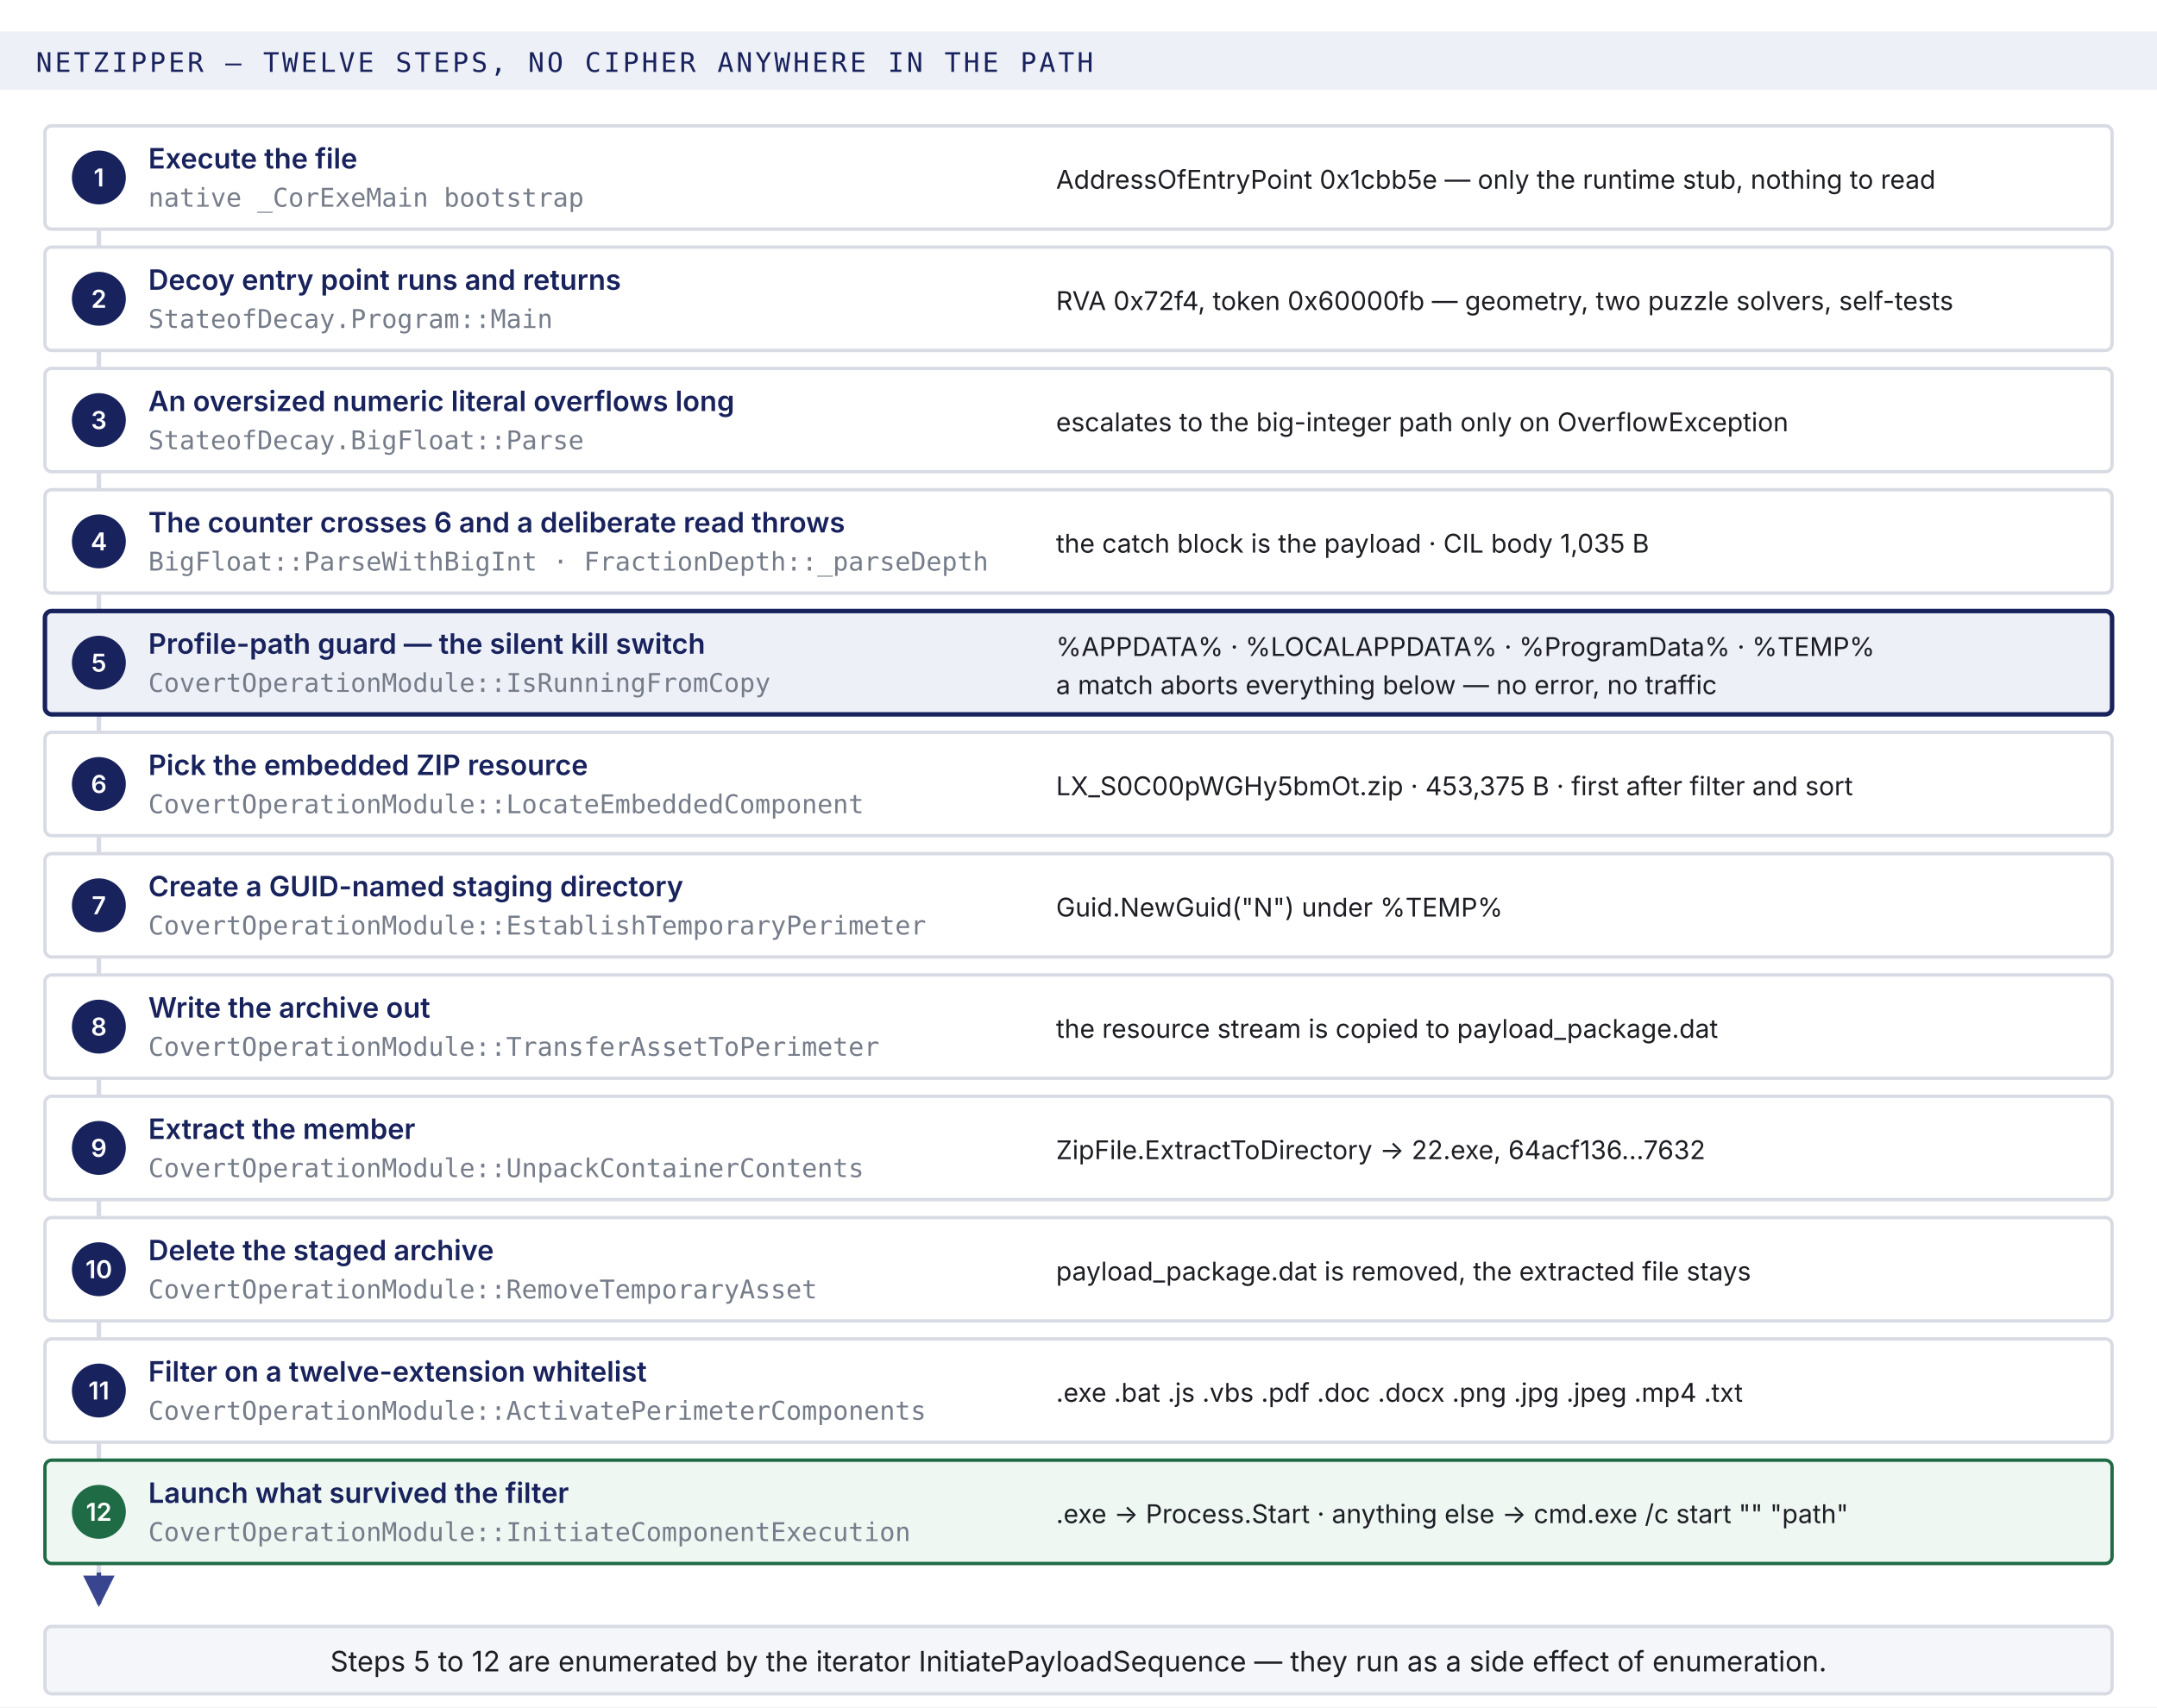
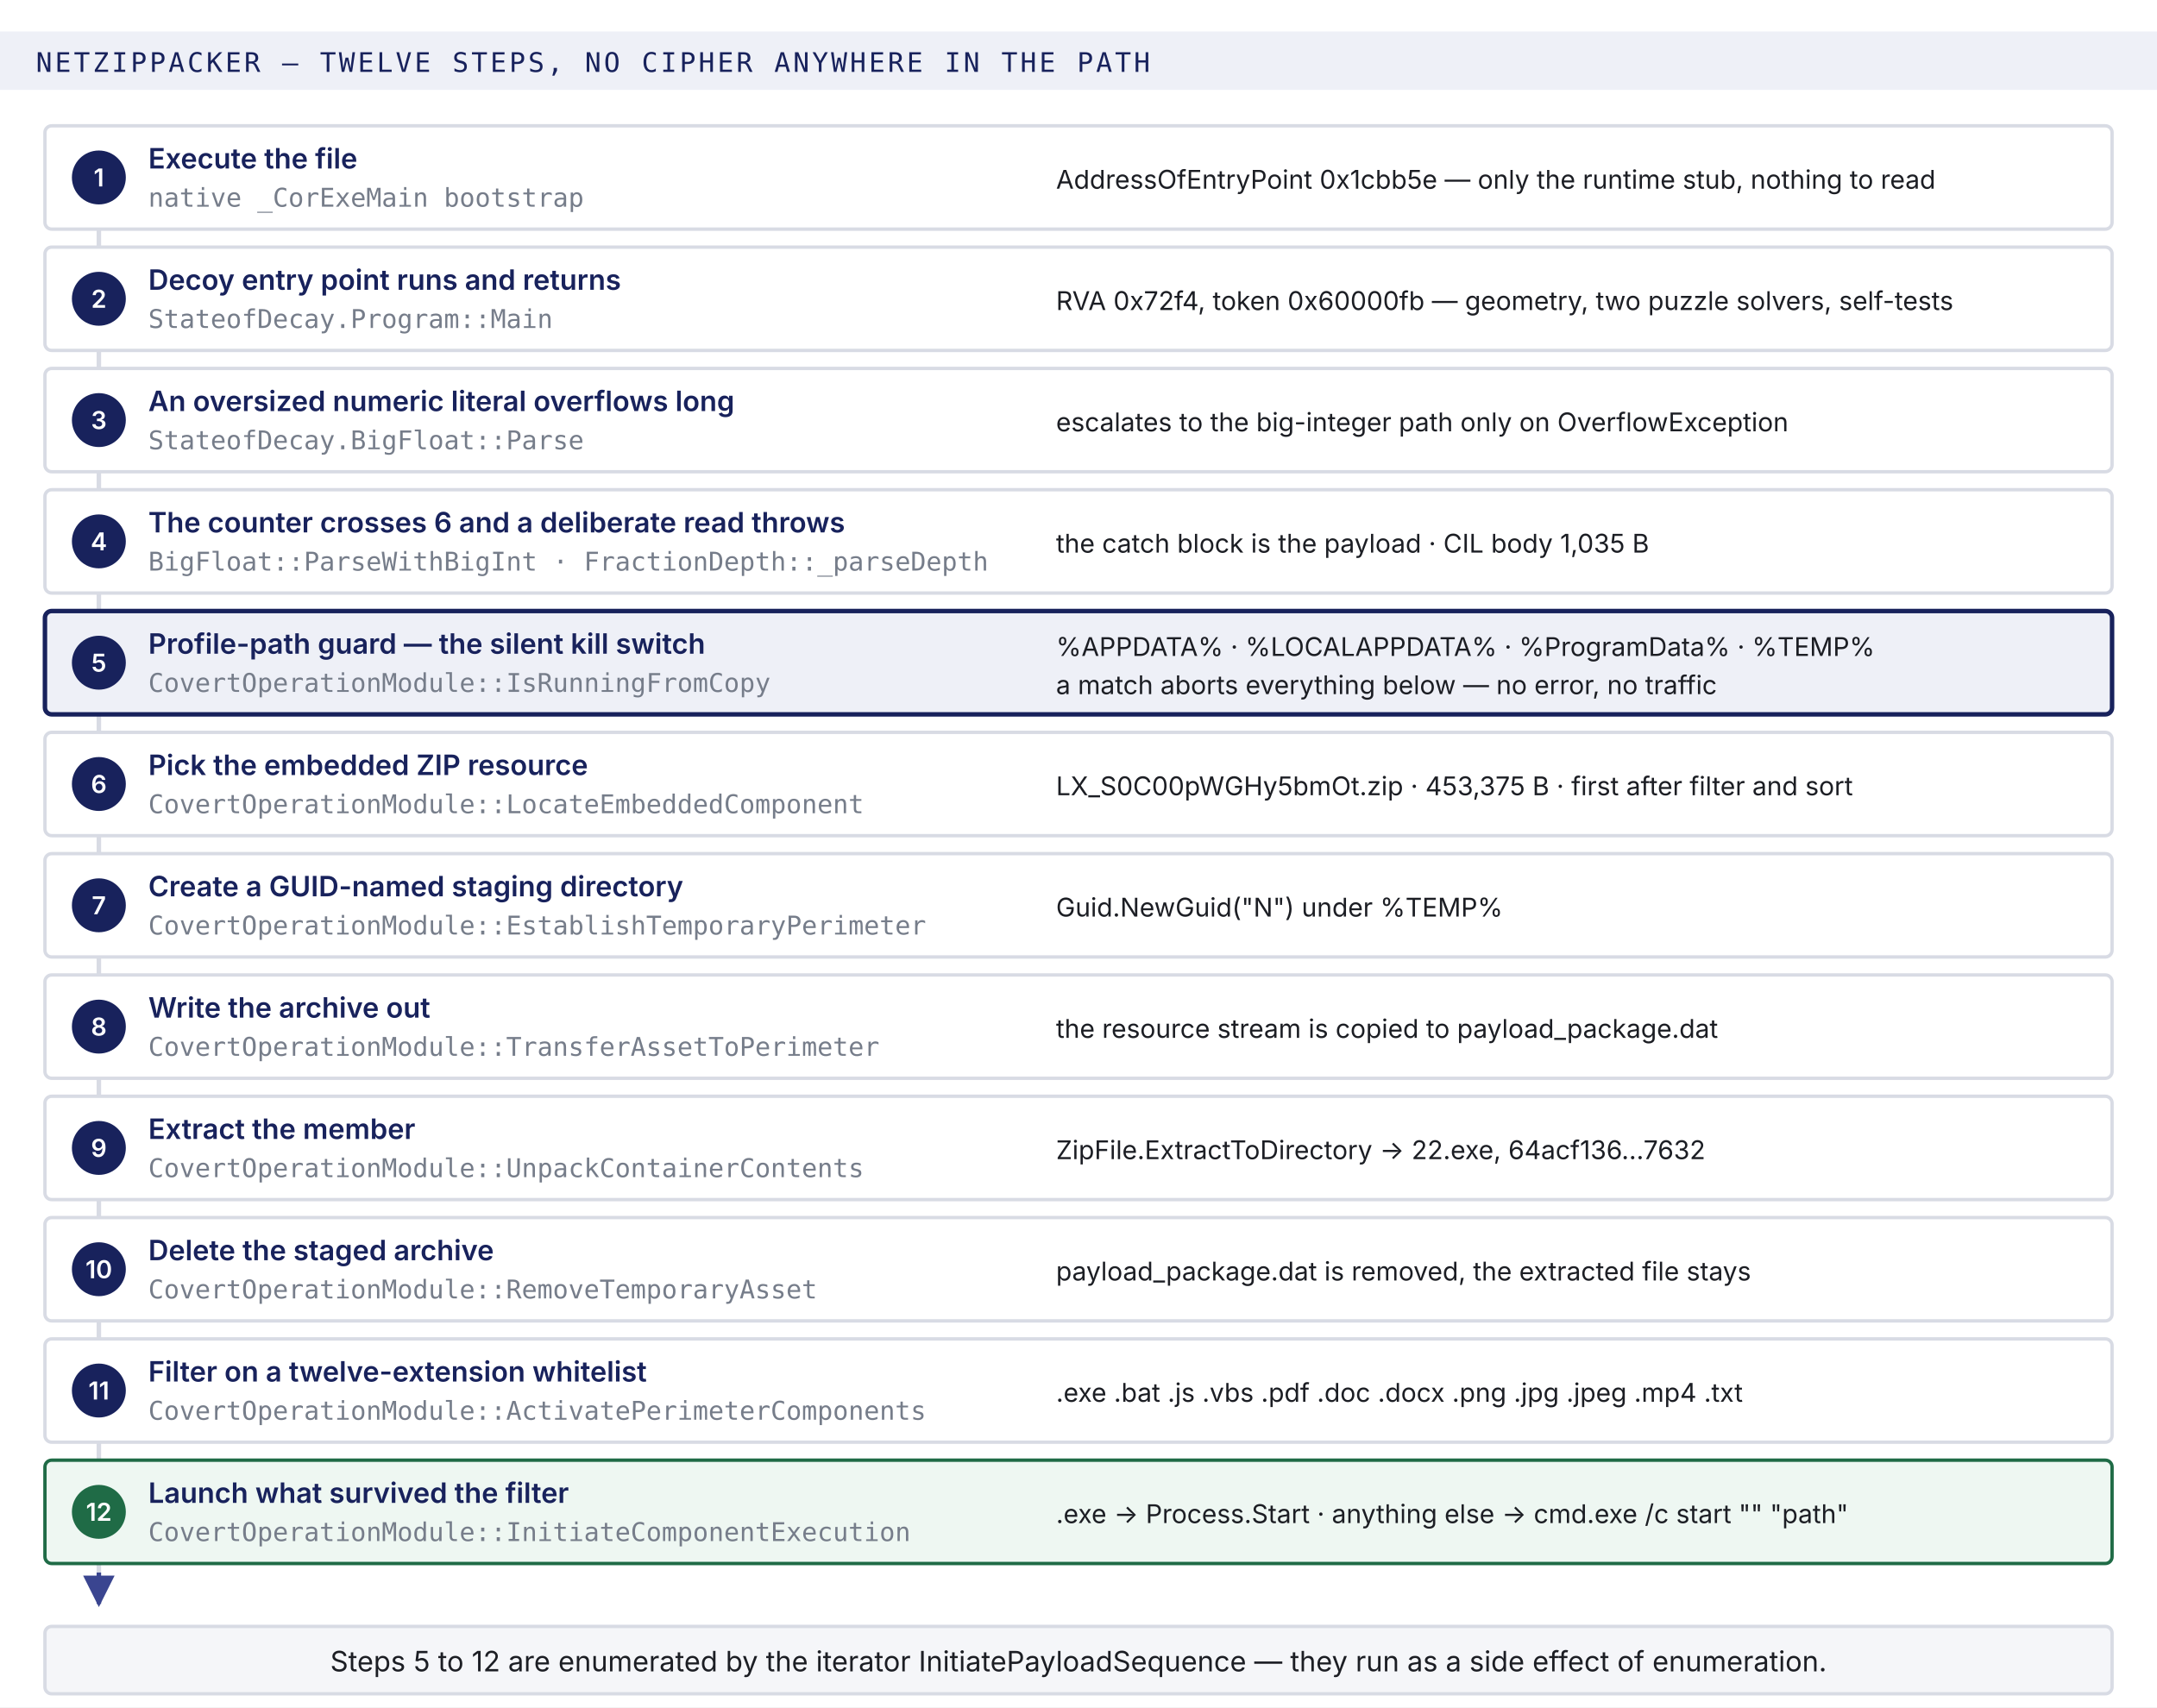
- <svg xmlns="http://www.w3.org/2000/svg" viewBox="0 0 960 760" width="960" height="760" role="img" aria-label="The NetZipper drop chain, twelve steps from the native entry stub to launching the extracted file" font-family="Inter, -apple-system, 'Segoe UI', Roboto, Helvetica, Arial, sans-serif">
+ <svg xmlns="http://www.w3.org/2000/svg" viewBox="0 0 960 760" width="960" height="760" role="img" aria-label="The NetZipPacker drop chain, twelve steps from the native entry stub to launching the extracted file" font-family="Inter, -apple-system, 'Segoe UI', Roboto, Helvetica, Arial, sans-serif">
  <defs>
    <marker id="s" viewBox="0 0 10 10" refX="9" refY="5" markerWidth="7" markerHeight="7" orient="auto">
      <path d="M0,0 L10,5 L0,10 z" fill="#3a4590" />
    </marker>
    <style>
      .ttl  { font-size: 12.5px; font-weight: 600; fill: #18225c; }
      .fn   { font-size: 11.5px; font-family: 'JetBrains Mono', ui-monospace, SFMono-Regular, Menlo, Consolas, monospace; fill: #767d8a; }
      .det  { font-size: 11.5px; fill: #1c1e24; }
      .num  { font-size: 11px; font-weight: 600; fill: #ffffff; }
      .hdr  { font-size: 12px; font-family: 'JetBrains Mono', ui-monospace, Menlo, Consolas, monospace; fill: #18225c; letter-spacing: 1.2px; }
      .bar  { fill: #ffffff; stroke: #d8dbe4; stroke-width: 1.5; }
      .lbl  { font-size: 12.5px; fill: #1c1e24; }
    </style>
  </defs>
  <rect width="960" height="760" fill="#ffffff" />
  <rect x="0" y="14" width="960" height="26" fill="#eef0f7" />
-   <text x="16" y="32" class="hdr">NETZIPPER — TWELVE STEPS, NO CIPHER ANYWHERE IN THE PATH</text>
+   <text x="16" y="32" class="hdr">NETZIPPACKER — TWELVE STEPS, NO CIPHER ANYWHERE IN THE PATH</text>
  <line x1="44" y1="66" x2="44" y2="700" stroke="#d8dbe4" stroke-width="2" />
  <rect x="20" y="56" width="920" height="46" rx="3" class="bar" />
  <circle cx="44" cy="79" r="12" fill="#18225c" />
  <text x="44" y="83" text-anchor="middle" class="num">1</text>
  <text x="66" y="75" class="ttl">Execute the file</text>
  <text x="66" y="92" class="fn">native _CorExeMain bootstrap</text>
  <text x="470" y="84" class="det">AddressOfEntryPoint 0x1cbb5e — only the runtime stub, nothing to read</text>
  <rect x="20" y="110" width="920" height="46" rx="3" class="bar" />
  <circle cx="44" cy="133" r="12" fill="#18225c" />
  <text x="44" y="137" text-anchor="middle" class="num">2</text>
  <text x="66" y="129" class="ttl">Decoy entry point runs and returns</text>
  <text x="66" y="146" class="fn">StateofDecay.Program::Main</text>
  <text x="470" y="138" class="det">RVA 0x72f4, token 0x60000fb — geometry, two puzzle solvers, self-tests</text>
  <rect x="20" y="164" width="920" height="46" rx="3" class="bar" />
  <circle cx="44" cy="187" r="12" fill="#18225c" />
  <text x="44" y="191" text-anchor="middle" class="num">3</text>
  <text x="66" y="183" class="ttl">An oversized numeric literal overflows long</text>
  <text x="66" y="200" class="fn">StateofDecay.BigFloat::Parse</text>
  <text x="470" y="192" class="det">escalates to the big-integer path only on OverflowException</text>
  <rect x="20" y="218" width="920" height="46" rx="3" class="bar" />
  <circle cx="44" cy="241" r="12" fill="#18225c" />
  <text x="44" y="245" text-anchor="middle" class="num">4</text>
  <text x="66" y="237" class="ttl">The counter crosses 6 and a deliberate read throws</text>
  <text x="66" y="254" class="fn">BigFloat::ParseWithBigInt · FractionDepth::_parseDepth</text>
  <text x="470" y="246" class="det">the catch block is the payload · CIL body 1,035 B</text>
  <rect x="20" y="272" width="920" height="46" rx="3" fill="#eef0f7" stroke="#18225c" stroke-width="2" />
  <circle cx="44" cy="295" r="12" fill="#18225c" />
  <text x="44" y="299" text-anchor="middle" class="num">5</text>
  <text x="66" y="291" class="ttl">Profile-path guard — the silent kill switch</text>
  <text x="66" y="308" class="fn">CovertOperationModule::IsRunningFromCopy</text>
  <text x="470" y="292" class="det">%APPDATA% · %LOCALAPPDATA% · %ProgramData% · %TEMP%</text>
  <text x="470" y="309" class="det">a match aborts everything below — no error, no traffic</text>
  <rect x="20" y="326" width="920" height="46" rx="3" class="bar" />
  <circle cx="44" cy="349" r="12" fill="#18225c" />
  <text x="44" y="353" text-anchor="middle" class="num">6</text>
  <text x="66" y="345" class="ttl">Pick the embedded ZIP resource</text>
  <text x="66" y="362" class="fn">CovertOperationModule::LocateEmbeddedComponent</text>
  <text x="470" y="354" class="det">LX_S0C00pWGHy5bmOt.zip · 453,375 B · first after filter and sort</text>
  <rect x="20" y="380" width="920" height="46" rx="3" class="bar" />
  <circle cx="44" cy="403" r="12" fill="#18225c" />
  <text x="44" y="407" text-anchor="middle" class="num">7</text>
  <text x="66" y="399" class="ttl">Create a GUID-named staging directory</text>
  <text x="66" y="416" class="fn">CovertOperationModule::EstablishTemporaryPerimeter</text>
  <text x="470" y="408" class="det">Guid.NewGuid("N") under %TEMP%</text>
  <rect x="20" y="434" width="920" height="46" rx="3" class="bar" />
  <circle cx="44" cy="457" r="12" fill="#18225c" />
  <text x="44" y="461" text-anchor="middle" class="num">8</text>
  <text x="66" y="453" class="ttl">Write the archive out</text>
  <text x="66" y="470" class="fn">CovertOperationModule::TransferAssetToPerimeter</text>
  <text x="470" y="462" class="det">the resource stream is copied to payload_package.dat</text>
  <rect x="20" y="488" width="920" height="46" rx="3" class="bar" />
  <circle cx="44" cy="511" r="12" fill="#18225c" />
  <text x="44" y="515" text-anchor="middle" class="num">9</text>
  <text x="66" y="507" class="ttl">Extract the member</text>
  <text x="66" y="524" class="fn">CovertOperationModule::UnpackContainerContents</text>
  <text x="470" y="516" class="det">ZipFile.ExtractToDirectory → 22.exe, 64acf136…7632</text>
  <rect x="20" y="542" width="920" height="46" rx="3" class="bar" />
  <circle cx="44" cy="565" r="12" fill="#18225c" />
  <text x="44" y="569" text-anchor="middle" class="num">10</text>
  <text x="66" y="561" class="ttl">Delete the staged archive</text>
  <text x="66" y="578" class="fn">CovertOperationModule::RemoveTemporaryAsset</text>
  <text x="470" y="570" class="det">payload_package.dat is removed, the extracted file stays</text>
  <rect x="20" y="596" width="920" height="46" rx="3" class="bar" />
  <circle cx="44" cy="619" r="12" fill="#18225c" />
  <text x="44" y="623" text-anchor="middle" class="num">11</text>
  <text x="66" y="615" class="ttl">Filter on a twelve-extension whitelist</text>
  <text x="66" y="632" class="fn">CovertOperationModule::ActivatePerimeterComponents</text>
  <text x="470" y="624" class="det">.exe .bat .js .vbs .pdf .doc .docx .png .jpg .jpeg .mp4 .txt</text>
  <rect x="20" y="650" width="920" height="46" rx="3" fill="#eef7f2" stroke="#1f6b46" stroke-width="1.5" />
  <circle cx="44" cy="673" r="12" fill="#1f6b46" />
  <text x="44" y="677" text-anchor="middle" class="num">12</text>
  <text x="66" y="669" class="ttl">Launch what survived the filter</text>
  <text x="66" y="686" class="fn">CovertOperationModule::InitiateComponentExecution</text>
  <text x="470" y="678" class="det">.exe → Process.Start · anything else → cmd.exe /c start "" "path"</text>
  <line x1="44" y1="700" x2="44" y2="714" stroke="#3a4590" stroke-width="2" marker-end="url(#s)" />
  <rect x="20" y="724" width="920" height="30" rx="3" fill="#f5f6f9" stroke="#d8dbe4" stroke-width="1.5" />
  <text x="480" y="744" text-anchor="middle" class="lbl">Steps 5 to 12 are enumerated by the iterator InitiatePayloadSequence — they run as a side effect of enumeration.</text>
</svg>
